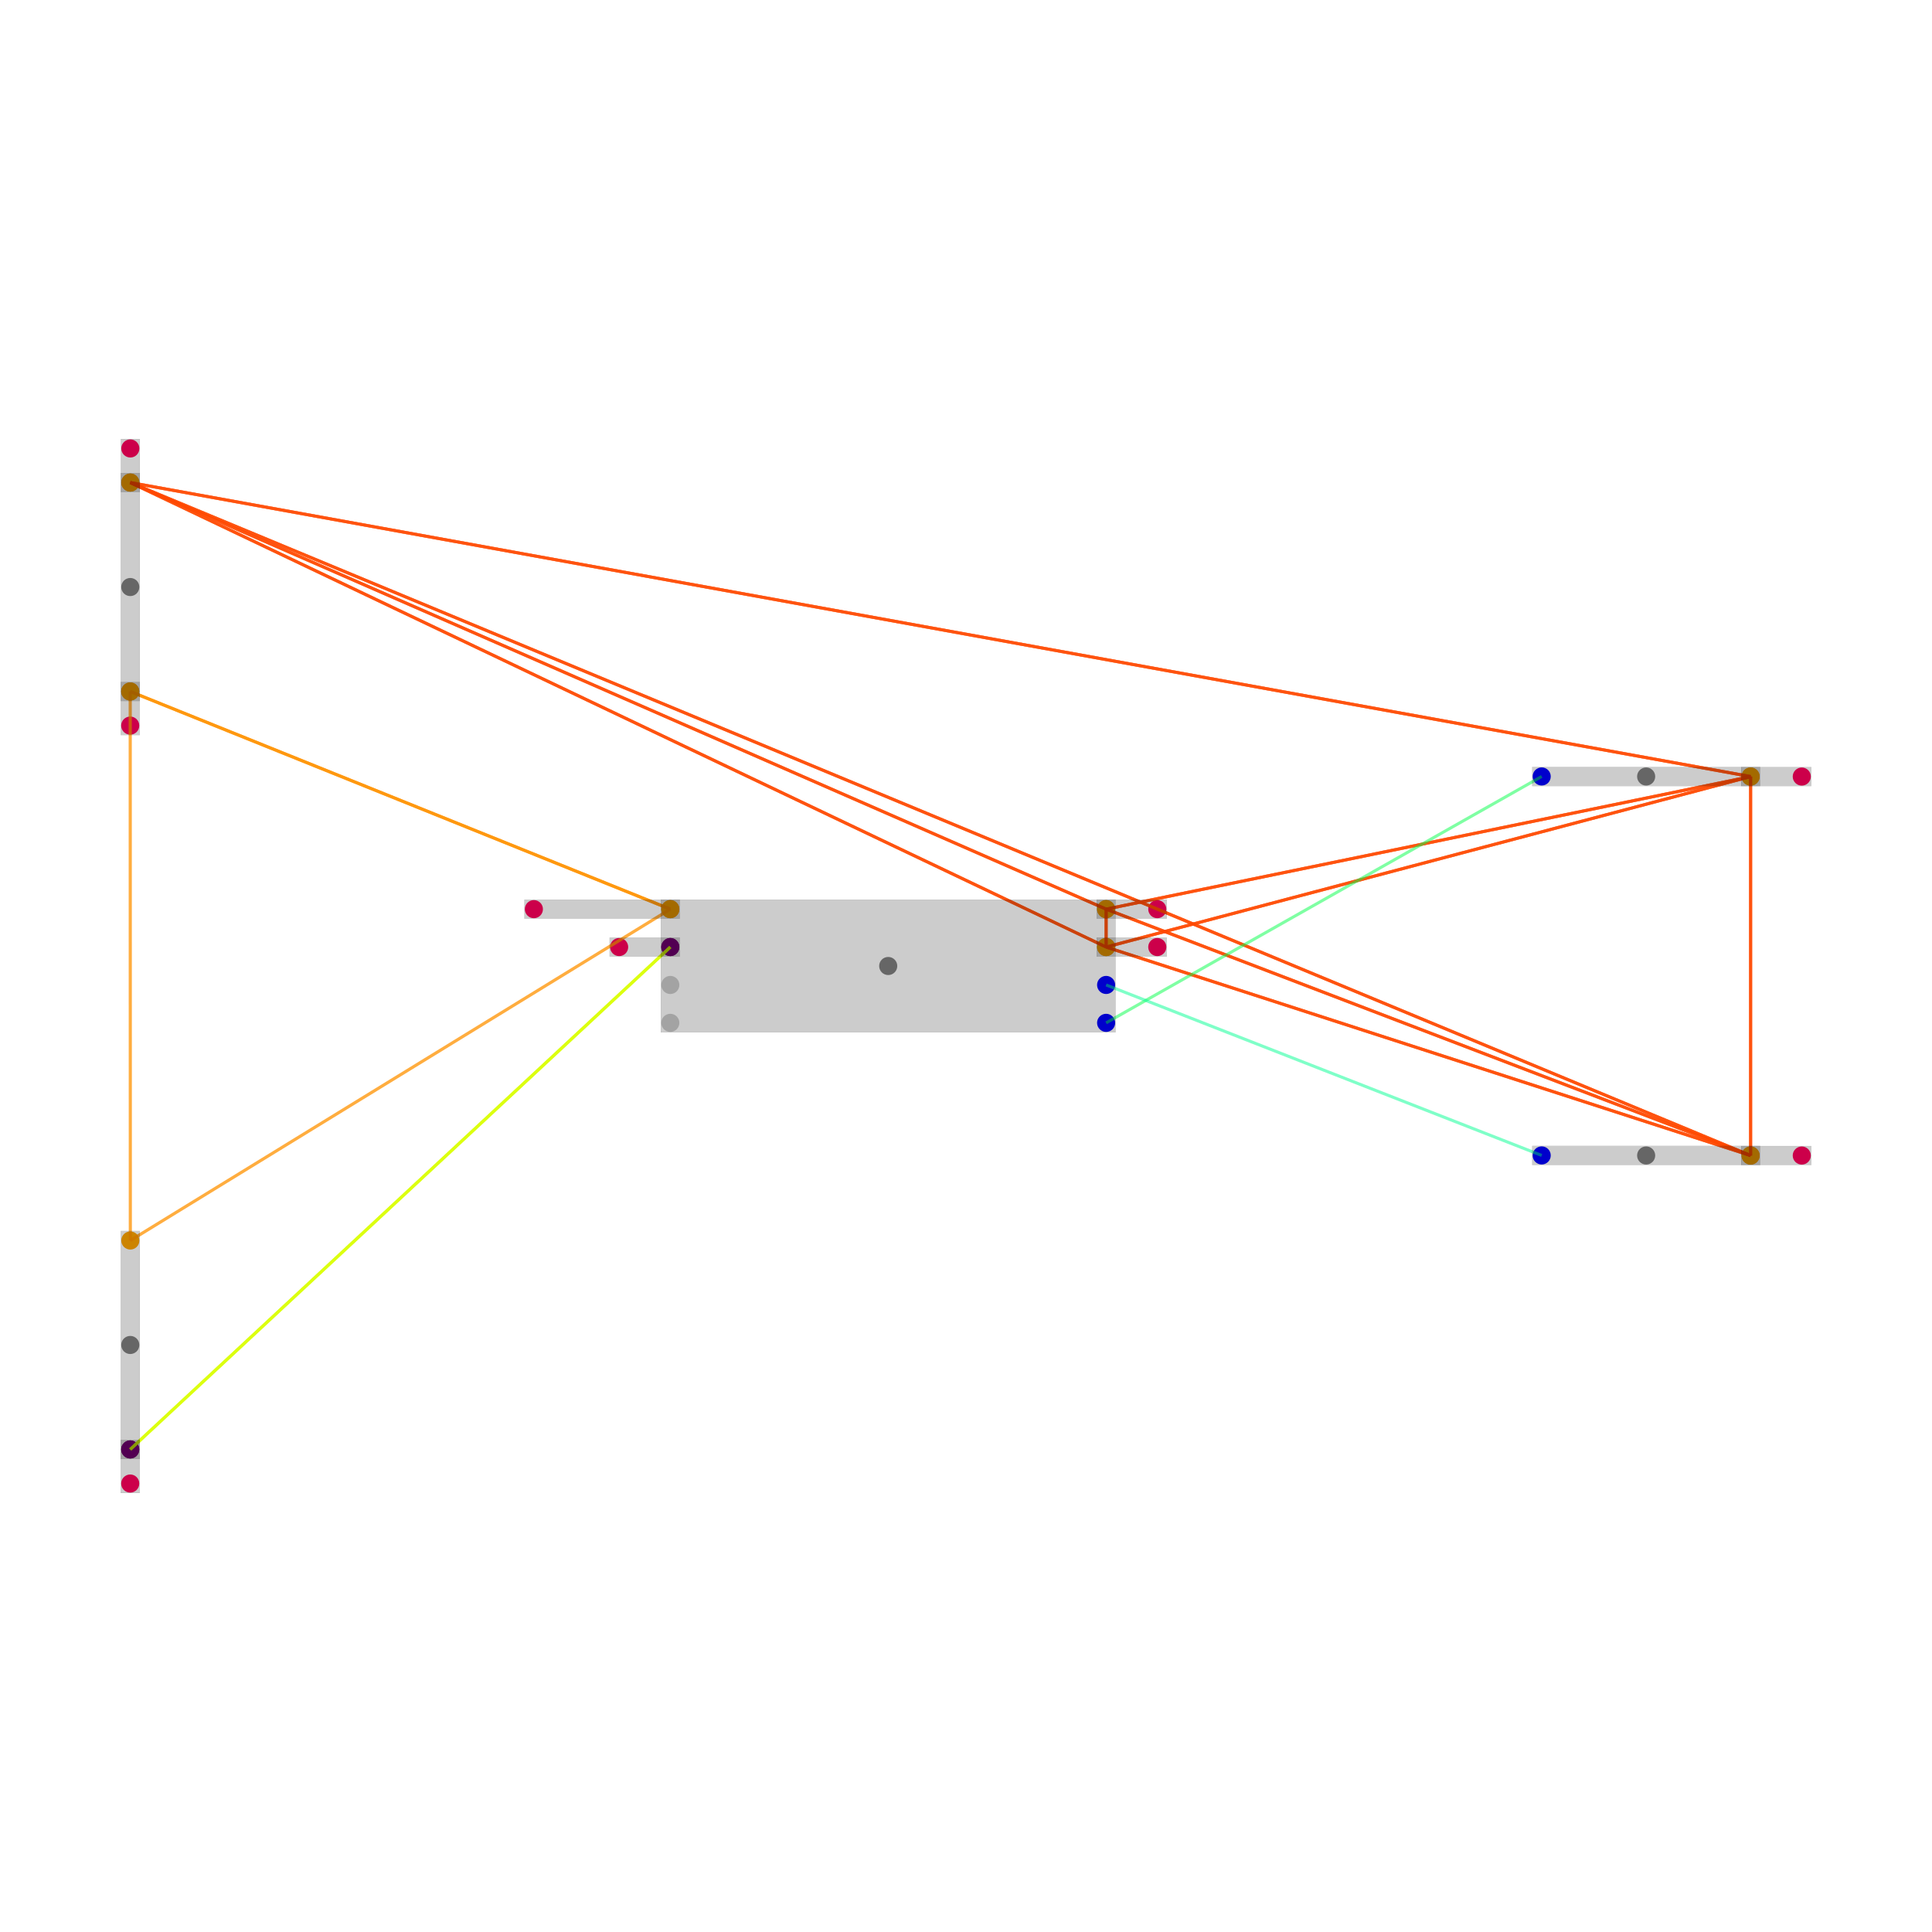
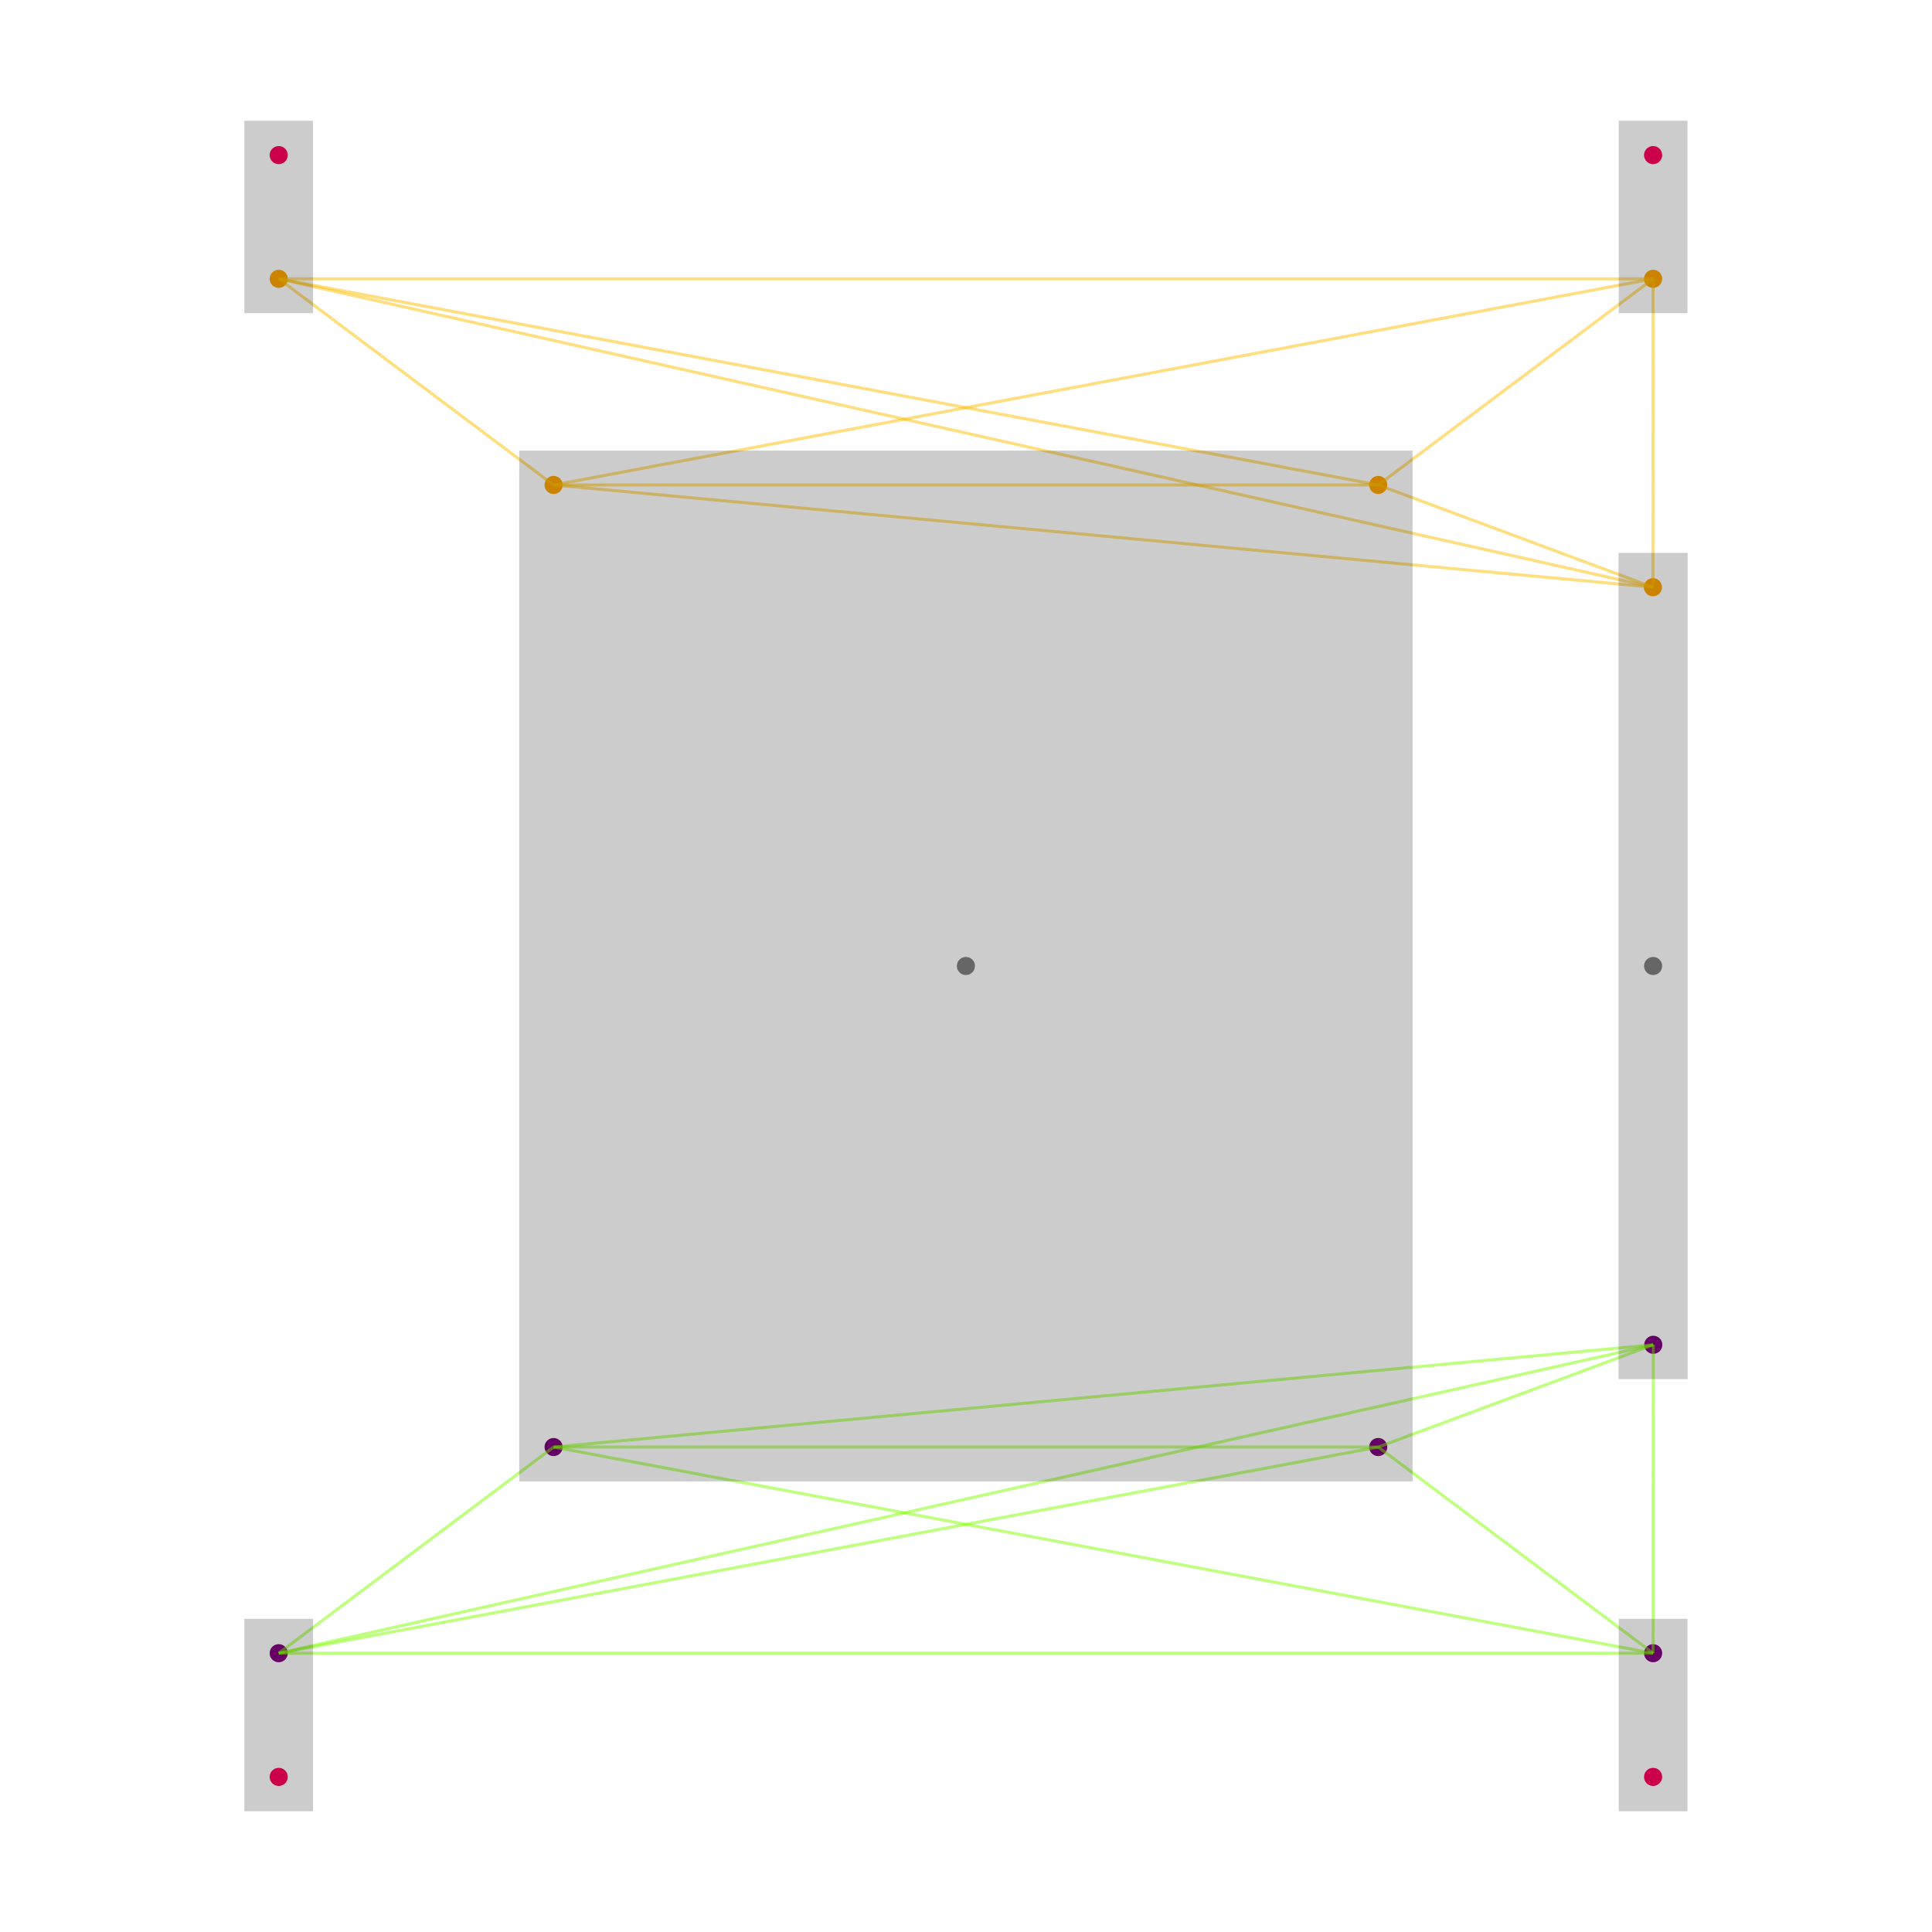
<svg xmlns="http://www.w3.org/2000/svg" width="640" height="640" viewBox="0 0 640 640">
  <rect width="100%" height="100%" fill="white" />
  <g>
-     <circle data-type="point" data-label="schematic_component_0_center component_center center_schematic_component_0" data-x="-4" data-y="2" cx="43.156" cy="194.461" r="3" fill="gray" />
+     <circle data-type="point" data-label="schematic_component_0_center component_center center_schematic_component_0" data-x="0" data-y="0" cx="319.969" cy="320" r="3" fill="gray" />
  </g>
  <g>
-     <circle data-type="point" data-label="schematic_port_0 vcc unnamedsubcircuit174_connectivity_net0" data-x="-3.9997267500000007" data-y="2.5512907" cx="43.173" cy="159.857" r="3" fill="orange" />
+     <circle data-type="point" data-label="schematic_port_0 vcc unnamedsubcircuit12_connectivity_net0" data-x="-0.6000000000000001" data-y="0.7" cx="183.384" cy="160.65" r="3" fill="orange" />
  </g>
  <g>
-     <circle data-type="point" data-label="schematic_port_1 vcc unnamedsubcircuit174_connectivity_net1" data-x="-4.000273249999999" data-y="1.4487092999999998" cx="43.138" cy="229.066" r="3" fill="orange" />
+     <circle data-type="point" data-label="schematic_port_1 gnd unnamedsubcircuit12_connectivity_net1" data-x="-0.6000000000000001" data-y="-0.7" cx="183.384" cy="479.35" r="3" fill="purple" />
  </g>
  <g>
-     <circle data-type="point" data-label="schematic_component_1_center component_center center_schematic_component_1" data-x="-4" data-y="-2" cx="43.156" cy="445.539" r="3" fill="gray" />
+     <circle data-type="point" data-label="schematic_port_2 vcc unnamedsubcircuit12_connectivity_net0" data-x="0.6000000000000001" data-y="0.7" cx="456.554" cy="160.65" r="3" fill="orange" />
  </g>
  <g>
-     <circle data-type="point" data-label="schematic_port_2 vcc unnamedsubcircuit174_connectivity_net1" data-x="-3.9997267500000007" data-y="-1.4487092999999998" cx="43.173" cy="410.934" r="3" fill="orange" />
+     <circle data-type="point" data-label="schematic_port_3 gnd unnamedsubcircuit12_connectivity_net1" data-x="0.6000000000000001" data-y="-0.7" cx="456.554" cy="479.35" r="3" fill="purple" />
  </g>
  <g>
-     <circle data-type="point" data-label="schematic_port_3 gnd unnamedsubcircuit174_connectivity_net2" data-x="-4.000273249999999" data-y="-2.5512907" cx="43.138" cy="480.143" r="3" fill="purple" />
+     <circle data-type="point" data-label="schematic_component_1_center component_center center_schematic_component_1" data-x="1" data-y="0" cx="547.611" cy="320" r="3" fill="gray" />
  </g>
  <g>
-     <circle data-type="point" data-label="schematic_component_2_center component_center center_schematic_component_2" data-x="0" data-y="0" cx="294.233" cy="320" r="3" fill="gray" />
+     <circle data-type="point" data-label="schematic_port_4 vcc unnamedsubcircuit12_connectivity_net0" data-x="0.9997266500000004" data-y="0.5512093000000002" cx="547.549" cy="194.521" r="3" fill="orange" />
  </g>
  <g>
-     <circle data-type="point" data-label="schematic_port_4 vcc unnamedsubcircuit174_connectivity_net1" data-x="-1.15" data-y="0.30000000000000004" cx="222.048" cy="301.169" r="3" fill="orange" />
+     <circle data-type="point" data-label="schematic_port_5 gnd unnamedsubcircuit12_connectivity_net1" data-x="1.0002733499999996" data-y="-0.5512093000000002" cx="547.673" cy="445.479" r="3" fill="purple" />
  </g>
  <g>
-     <circle data-type="point" data-label="schematic_port_5 gnd unnamedsubcircuit174_connectivity_net2" data-x="-1.15" data-y="0.10000000000000003" cx="222.048" cy="313.723" r="3" fill="purple" />
+     <circle data-type="point" data-label="schematic_net_label_0_pin vcc unnamedsubcircuit12_connectivity_net0" data-x="-1" data-y="1" cx="92.327" cy="92.358" r="3" fill="orange" />
  </g>
  <g>
-     <circle data-type="point" data-label="schematic_port_6 not_connected disconnected-0" data-x="-1.15" data-y="-0.09999999999999998" cx="222.048" cy="326.277" r="3" fill="rgba(0, 0, 0, 0.2)" />
+     <circle data-type="point" data-label="schematic_net_label_0_center netlabel_center schematic_net_label_0_center" data-x="-1" data-y="1.18" cx="92.327" cy="51.382" r="3" fill="hsl(338.4, 100%, 50%, 1)" />
  </g>
  <g>
-     <circle data-type="point" data-label="schematic_port_7 not_connected disconnected-1" data-x="-1.15" data-y="-0.30000000000000004" cx="222.048" cy="338.831" r="3" fill="rgba(0, 0, 0, 0.2)" />
+     <circle data-type="point" data-label="schematic_net_label_1_pin gnd unnamedsubcircuit12_connectivity_net1" data-x="-1" data-y="-1" cx="92.327" cy="547.642" r="3" fill="purple" />
  </g>
  <g>
-     <circle data-type="point" data-label="schematic_port_8 normal unnamedsubcircuit174_connectivity_net3" data-x="1.15" data-y="-0.30000000000000004" cx="366.417" cy="338.831" r="3" fill="blue" />
+     <circle data-type="point" data-label="schematic_net_label_1_center netlabel_center schematic_net_label_1_center" data-x="-1" data-y="-1.18" cx="92.327" cy="588.618" r="3" fill="hsl(338.4, 100%, 50%, 1)" />
  </g>
  <g>
-     <circle data-type="point" data-label="schematic_port_9 normal unnamedsubcircuit174_connectivity_net4" data-x="1.15" data-y="-0.10000000000000003" cx="366.417" cy="326.277" r="3" fill="blue" />
+     <circle data-type="point" data-label="schematic_net_label_2_pin vcc unnamedsubcircuit12_connectivity_net0" data-x="1" data-y="1" cx="547.611" cy="92.358" r="3" fill="orange" />
  </g>
  <g>
-     <circle data-type="point" data-label="schematic_port_10 vcc unnamedsubcircuit174_connectivity_net0" data-x="1.15" data-y="0.09999999999999998" cx="366.417" cy="313.723" r="3" fill="orange" />
+     <circle data-type="point" data-label="schematic_net_label_2_center netlabel_center schematic_net_label_2_center" data-x="1" data-y="1.18" cx="547.611" cy="51.382" r="3" fill="hsl(338.4, 100%, 50%, 1)" />
  </g>
  <g>
-     <circle data-type="point" data-label="schematic_port_11 vcc unnamedsubcircuit174_connectivity_net0" data-x="1.15" data-y="0.30000000000000004" cx="366.417" cy="301.169" r="3" fill="orange" />
+     <circle data-type="point" data-label="schematic_net_label_3_pin gnd unnamedsubcircuit12_connectivity_net1" data-x="1" data-y="-1" cx="547.611" cy="547.642" r="3" fill="purple" />
  </g>
  <g>
-     <circle data-type="point" data-label="schematic_component_3_center component_center center_schematic_component_3" data-x="4" data-y="1" cx="545.31" cy="257.231" r="3" fill="gray" />
+     <circle data-type="point" data-label="schematic_net_label_3_center netlabel_center schematic_net_label_3_center" data-x="1" data-y="-1.18" cx="547.611" cy="588.618" r="3" fill="hsl(338.4, 100%, 50%, 1)" />
  </g>
  <g>
-     <circle data-type="point" data-label="schematic_port_12 normal unnamedsubcircuit174_connectivity_net3" data-x="3.4487093" data-y="1.0002732499999993" cx="510.706" cy="257.214" r="3" fill="blue" />
+     <polyline data-points="-0.6000000000000001,0.7 0.6000000000000001,0.7" data-type="line" data-label="" points="183.384,160.65 456.554,160.65" fill="none" stroke="hsl(45, 100%, 50%, 0.5)" stroke-width="1" />
  </g>
  <g>
-     <circle data-type="point" data-label="schematic_port_13 vcc unnamedsubcircuit174_connectivity_net0" data-x="4.5512907" data-y="0.9997267500000007" cx="579.914" cy="257.248" r="3" fill="orange" />
+     <polyline data-points="-0.6000000000000001,0.7 0.9997266500000004,0.5512093000000002" data-type="line" data-label="" points="183.384,160.65 547.549,194.521" fill="none" stroke="hsl(45, 100%, 50%, 0.5)" stroke-width="1" />
  </g>
  <g>
-     <circle data-type="point" data-label="schematic_component_4_center component_center center_schematic_component_4" data-x="4" data-y="-1" cx="545.31" cy="382.769" r="3" fill="gray" />
+     <polyline data-points="-0.6000000000000001,0.7 -1,1" data-type="line" data-label="" points="183.384,160.65 92.327,92.358" fill="none" stroke="hsl(45, 100%, 50%, 0.5)" stroke-width="1" />
  </g>
  <g>
-     <circle data-type="point" data-label="schematic_port_14 normal unnamedsubcircuit174_connectivity_net4" data-x="3.4487093" data-y="-0.9997267500000007" cx="510.706" cy="382.752" r="3" fill="blue" />
+     <polyline data-points="-0.6000000000000001,0.7 1,1" data-type="line" data-label="" points="183.384,160.65 547.611,92.358" fill="none" stroke="hsl(45, 100%, 50%, 0.5)" stroke-width="1" />
  </g>
  <g>
-     <circle data-type="point" data-label="schematic_port_15 vcc unnamedsubcircuit174_connectivity_net0" data-x="4.5512907" data-y="-1.0002732499999993" cx="579.914" cy="382.786" r="3" fill="orange" />
+     <polyline data-points="0.6000000000000001,0.7 0.9997266500000004,0.5512093000000002" data-type="line" data-label="" points="456.554,160.65 547.549,194.521" fill="none" stroke="hsl(45, 100%, 50%, 0.5)" stroke-width="1" />
  </g>
  <g>
-     <circle data-type="point" data-label="schematic_net_label_0_pin vcc unnamedsubcircuit174_connectivity_net0" data-x="-3.9997267500000007" data-y="2.5512907" cx="43.173" cy="159.857" r="3" fill="orange" />
+     <polyline data-points="0.6000000000000001,0.7 -1,1" data-type="line" data-label="" points="456.554,160.65 92.327,92.358" fill="none" stroke="hsl(45, 100%, 50%, 0.5)" stroke-width="1" />
  </g>
  <g>
-     <circle data-type="point" data-label="schematic_net_label_0_center netlabel_center schematic_net_label_0_center" data-x="-3.9997267500000007" data-y="2.7312907" cx="43.173" cy="148.559" r="3" fill="hsl(338.4, 100%, 50%, 1)" />
+     <polyline data-points="0.6000000000000001,0.7 1,1" data-type="line" data-label="" points="456.554,160.65 547.611,92.358" fill="none" stroke="hsl(45, 100%, 50%, 0.5)" stroke-width="1" />
  </g>
  <g>
-     <circle data-type="point" data-label="schematic_net_label_1_pin gnd unnamedsubcircuit174_connectivity_net2" data-x="-4.000273249999999" data-y="-2.5512907" cx="43.138" cy="480.143" r="3" fill="purple" />
+     <polyline data-points="0.9997266500000004,0.5512093000000002 -1,1" data-type="line" data-label="" points="547.549,194.521 92.327,92.358" fill="none" stroke="hsl(45, 100%, 50%, 0.5)" stroke-width="1" />
  </g>
  <g>
-     <circle data-type="point" data-label="schematic_net_label_1_center netlabel_center schematic_net_label_1_center" data-x="-4.000273249999999" data-y="-2.7312907" cx="43.138" cy="491.441" r="3" fill="hsl(338.4, 100%, 50%, 1)" />
+     <polyline data-points="0.9997266500000004,0.5512093000000002 1,1" data-type="line" data-label="" points="547.549,194.521 547.611,92.358" fill="none" stroke="hsl(45, 100%, 50%, 0.5)" stroke-width="1" />
  </g>
  <g>
-     <circle data-type="point" data-label="schematic_net_label_2_pin vcc unnamedsubcircuit174_connectivity_net1" data-x="-4.000273249999999" data-y="1.4487092999999998" cx="43.138" cy="229.066" r="3" fill="orange" />
+     <polyline data-points="-1,1 1,1" data-type="line" data-label="" points="92.327,92.358 547.611,92.358" fill="none" stroke="hsl(45, 100%, 50%, 0.5)" stroke-width="1" />
  </g>
  <g>
-     <circle data-type="point" data-label="schematic_net_label_2_center netlabel_center schematic_net_label_2_center" data-x="-4.000273249999999" data-y="1.2687092999999998" cx="43.138" cy="240.364" r="3" fill="hsl(338.4, 100%, 50%, 1)" />
+     <polyline data-points="-0.6000000000000001,-0.7 0.6000000000000001,-0.7" data-type="line" data-label="" points="183.384,479.35 456.554,479.35" fill="none" stroke="hsl(90, 100%, 50%, 0.5)" stroke-width="1" />
  </g>
  <g>
-     <circle data-type="point" data-label="schematic_net_label_3_pin vcc unnamedsubcircuit174_connectivity_net0" data-x="1.15" data-y="0.30000000000000004" cx="366.417" cy="301.169" r="3" fill="orange" />
+     <polyline data-points="-0.6000000000000001,-0.7 1.0002733499999996,-0.5512093000000002" data-type="line" data-label="" points="183.384,479.35 547.673,445.479" fill="none" stroke="hsl(90, 100%, 50%, 0.5)" stroke-width="1" />
  </g>
  <g>
-     <circle data-type="point" data-label="schematic_net_label_3_center netlabel_center schematic_net_label_3_center" data-x="1.42" data-y="0.30000000000000004" cx="383.365" cy="301.169" r="3" fill="hsl(338.4, 100%, 50%, 1)" />
+     <polyline data-points="-0.6000000000000001,-0.7 -1,-1" data-type="line" data-label="" points="183.384,479.35 92.327,547.642" fill="none" stroke="hsl(90, 100%, 50%, 0.5)" stroke-width="1" />
  </g>
  <g>
-     <circle data-type="point" data-label="schematic_net_label_4_pin gnd unnamedsubcircuit174_connectivity_net2" data-x="-1.15" data-y="0.10000000000000003" cx="222.048" cy="313.723" r="3" fill="purple" />
+     <polyline data-points="-0.6000000000000001,-0.7 1,-1" data-type="line" data-label="" points="183.384,479.35 547.611,547.642" fill="none" stroke="hsl(90, 100%, 50%, 0.5)" stroke-width="1" />
  </g>
  <g>
-     <circle data-type="point" data-label="schematic_net_label_4_center netlabel_center schematic_net_label_4_center" data-x="-1.42" data-y="0.10000000000000003" cx="205.1" cy="313.723" r="3" fill="hsl(338.4, 100%, 50%, 1)" />
+     <polyline data-points="0.6000000000000001,-0.7 1.0002733499999996,-0.5512093000000002" data-type="line" data-label="" points="456.554,479.35 547.673,445.479" fill="none" stroke="hsl(90, 100%, 50%, 0.5)" stroke-width="1" />
  </g>
  <g>
-     <circle data-type="point" data-label="schematic_net_label_5_pin vcc unnamedsubcircuit174_connectivity_net1" data-x="-1.15" data-y="0.30000000000000004" cx="222.048" cy="301.169" r="3" fill="orange" />
+     <polyline data-points="0.6000000000000001,-0.7 -1,-1" data-type="line" data-label="" points="456.554,479.35 92.327,547.642" fill="none" stroke="hsl(90, 100%, 50%, 0.5)" stroke-width="1" />
  </g>
  <g>
-     <circle data-type="point" data-label="schematic_net_label_5_center netlabel_center schematic_net_label_5_center" data-x="-1.8699999999999999" data-y="0.30000000000000004" cx="176.854" cy="301.169" r="3" fill="hsl(338.4, 100%, 50%, 1)" />
+     <polyline data-points="0.6000000000000001,-0.7 1,-1" data-type="line" data-label="" points="456.554,479.35 547.611,547.642" fill="none" stroke="hsl(90, 100%, 50%, 0.5)" stroke-width="1" />
  </g>
  <g>
-     <circle data-type="point" data-label="schematic_net_label_6_pin vcc unnamedsubcircuit174_connectivity_net0" data-x="4.5512907" data-y="0.9997267500000007" cx="579.914" cy="257.248" r="3" fill="orange" />
+     <polyline data-points="1.0002733499999996,-0.5512093000000002 -1,-1" data-type="line" data-label="" points="547.673,445.479 92.327,547.642" fill="none" stroke="hsl(90, 100%, 50%, 0.5)" stroke-width="1" />
  </g>
  <g>
-     <circle data-type="point" data-label="schematic_net_label_6_center netlabel_center schematic_net_label_6_center" data-x="4.8212907000000005" data-y="0.9997267500000007" cx="596.862" cy="257.248" r="3" fill="hsl(338.4, 100%, 50%, 1)" />
+     <polyline data-points="1.0002733499999996,-0.5512093000000002 1,-1" data-type="line" data-label="" points="547.673,445.479 547.611,547.642" fill="none" stroke="hsl(90, 100%, 50%, 0.5)" stroke-width="1" />
  </g>
  <g>
-     <circle data-type="point" data-label="schematic_net_label_7_pin vcc unnamedsubcircuit174_connectivity_net0" data-x="4.5512907" data-y="-1.0002732499999993" cx="579.914" cy="382.786" r="3" fill="orange" />
+     <polyline data-points="-1,-1 1,-1" data-type="line" data-label="" points="92.327,547.642 547.611,547.642" fill="none" stroke="hsl(90, 100%, 50%, 0.5)" stroke-width="1" />
  </g>
  <g>
-     <circle data-type="point" data-label="schematic_net_label_7_center netlabel_center schematic_net_label_7_center" data-x="4.8212907000000005" data-y="-1.0002732499999993" cx="596.862" cy="382.786" r="3" fill="hsl(338.4, 100%, 50%, 1)" />
+     <rect data-type="rect" data-label="schematic_component_0" data-x="0" data-y="0" x="172.001" y="149.268" width="295.935" height="341.463" fill="rgba(0, 0, 0, 0.2)" stroke="black" stroke-width="0.004" />
  </g>
  <g>
-     <circle data-type="point" data-label="schematic_net_label_8_pin vcc unnamedsubcircuit174_connectivity_net0" data-x="1.15" data-y="0.09999999999999998" cx="366.417" cy="313.723" r="3" fill="orange" />
+     <rect data-type="rect" data-label="schematic_component_1" data-x="1" data-y="0" x="536.167" y="183.139" width="22.889" height="273.721" fill="rgba(0, 0, 0, 0.2)" stroke="black" stroke-width="0.004" />
  </g>
  <g>
-     <circle data-type="point" data-label="schematic_net_label_8_center netlabel_center schematic_net_label_8_center" data-x="1.42" data-y="0.09999999999999998" cx="383.365" cy="313.723" r="3" fill="hsl(338.4, 100%, 50%, 1)" />
+     <rect data-type="rect" data-label="schematic_net_label_0" data-x="-1" data-y="1.0899999999999999" x="80.944" y="40" width="22.764" height="63.74" fill="rgba(0, 0, 0, 0.2)" stroke="black" stroke-width="0.004" />
  </g>
  <g>
-     <polyline data-points="-3.9997267500000007,2.5512907 1.15,0.09999999999999998" data-type="line" data-label="" points="43.173,159.857 366.417,313.723" fill="none" stroke="hsl(17.143, 100%, 50%, 0.5)" stroke-width="1" />
+     <rect data-type="rect" data-label="schematic_net_label_1" data-x="-1" data-y="-1.0899999999999999" x="80.944" y="536.26" width="22.764" height="63.74" fill="rgba(0, 0, 0, 0.2)" stroke="black" stroke-width="0.004" />
  </g>
  <g>
-     <polyline data-points="-3.9997267500000007,2.5512907 1.15,0.30000000000000004" data-type="line" data-label="" points="43.173,159.857 366.417,301.169" fill="none" stroke="hsl(17.143, 100%, 50%, 0.5)" stroke-width="1" />
+     <rect data-type="rect" data-label="schematic_net_label_2" data-x="1" data-y="1.0899999999999999" x="536.229" y="40" width="22.764" height="63.74" fill="rgba(0, 0, 0, 0.2)" stroke="black" stroke-width="0.004" />
  </g>
  <g>
-     <polyline data-points="-3.9997267500000007,2.5512907 4.5512907,0.9997267500000007" data-type="line" data-label="" points="43.173,159.857 579.914,257.248" fill="none" stroke="hsl(17.143, 100%, 50%, 0.5)" stroke-width="1" />
-   </g>
-   <g>
-     <polyline data-points="-3.9997267500000007,2.5512907 4.5512907,-1.0002732499999993" data-type="line" data-label="" points="43.173,159.857 579.914,382.786" fill="none" stroke="hsl(17.143, 100%, 50%, 0.5)" stroke-width="1" />
-   </g>
-   <g>
-     <polyline data-points="-3.9997267500000007,2.5512907 -3.9997267500000007,2.5512907" data-type="line" data-label="" points="43.173,159.857 43.173,159.857" fill="none" stroke="hsl(17.143, 100%, 50%, 0.5)" stroke-width="1" />
-   </g>
-   <g>
-     <polyline data-points="-3.9997267500000007,2.5512907 1.15,0.30000000000000004" data-type="line" data-label="" points="43.173,159.857 366.417,301.169" fill="none" stroke="hsl(17.143, 100%, 50%, 0.5)" stroke-width="1" />
-   </g>
-   <g>
-     <polyline data-points="-3.9997267500000007,2.5512907 4.5512907,0.9997267500000007" data-type="line" data-label="" points="43.173,159.857 579.914,257.248" fill="none" stroke="hsl(17.143, 100%, 50%, 0.5)" stroke-width="1" />
-   </g>
-   <g>
-     <polyline data-points="-3.9997267500000007,2.5512907 4.5512907,-1.0002732499999993" data-type="line" data-label="" points="43.173,159.857 579.914,382.786" fill="none" stroke="hsl(17.143, 100%, 50%, 0.5)" stroke-width="1" />
-   </g>
-   <g>
-     <polyline data-points="-3.9997267500000007,2.5512907 1.15,0.09999999999999998" data-type="line" data-label="" points="43.173,159.857 366.417,313.723" fill="none" stroke="hsl(17.143, 100%, 50%, 0.5)" stroke-width="1" />
-   </g>
-   <g>
-     <polyline data-points="1.15,0.09999999999999998 1.15,0.30000000000000004" data-type="line" data-label="" points="366.417,313.723 366.417,301.169" fill="none" stroke="hsl(17.143, 100%, 50%, 0.5)" stroke-width="1" />
-   </g>
-   <g>
-     <polyline data-points="1.15,0.09999999999999998 4.5512907,0.9997267500000007" data-type="line" data-label="" points="366.417,313.723 579.914,257.248" fill="none" stroke="hsl(17.143, 100%, 50%, 0.5)" stroke-width="1" />
-   </g>
-   <g>
-     <polyline data-points="1.15,0.09999999999999998 4.5512907,-1.0002732499999993" data-type="line" data-label="" points="366.417,313.723 579.914,382.786" fill="none" stroke="hsl(17.143, 100%, 50%, 0.5)" stroke-width="1" />
-   </g>
-   <g>
-     <polyline data-points="1.15,0.09999999999999998 -3.9997267500000007,2.5512907" data-type="line" data-label="" points="366.417,313.723 43.173,159.857" fill="none" stroke="hsl(17.143, 100%, 50%, 0.5)" stroke-width="1" />
-   </g>
-   <g>
-     <polyline data-points="1.15,0.09999999999999998 1.15,0.30000000000000004" data-type="line" data-label="" points="366.417,313.723 366.417,301.169" fill="none" stroke="hsl(17.143, 100%, 50%, 0.5)" stroke-width="1" />
-   </g>
-   <g>
-     <polyline data-points="1.15,0.09999999999999998 4.5512907,0.9997267500000007" data-type="line" data-label="" points="366.417,313.723 579.914,257.248" fill="none" stroke="hsl(17.143, 100%, 50%, 0.5)" stroke-width="1" />
-   </g>
-   <g>
-     <polyline data-points="1.15,0.09999999999999998 4.5512907,-1.0002732499999993" data-type="line" data-label="" points="366.417,313.723 579.914,382.786" fill="none" stroke="hsl(17.143, 100%, 50%, 0.5)" stroke-width="1" />
-   </g>
-   <g>
-     <polyline data-points="1.15,0.09999999999999998 1.15,0.09999999999999998" data-type="line" data-label="" points="366.417,313.723 366.417,313.723" fill="none" stroke="hsl(17.143, 100%, 50%, 0.5)" stroke-width="1" />
-   </g>
-   <g>
-     <polyline data-points="1.15,0.30000000000000004 4.5512907,0.9997267500000007" data-type="line" data-label="" points="366.417,301.169 579.914,257.248" fill="none" stroke="hsl(17.143, 100%, 50%, 0.5)" stroke-width="1" />
-   </g>
-   <g>
-     <polyline data-points="1.15,0.30000000000000004 4.5512907,-1.0002732499999993" data-type="line" data-label="" points="366.417,301.169 579.914,382.786" fill="none" stroke="hsl(17.143, 100%, 50%, 0.5)" stroke-width="1" />
-   </g>
-   <g>
-     <polyline data-points="1.15,0.30000000000000004 -3.9997267500000007,2.5512907" data-type="line" data-label="" points="366.417,301.169 43.173,159.857" fill="none" stroke="hsl(17.143, 100%, 50%, 0.5)" stroke-width="1" />
-   </g>
-   <g>
-     <polyline data-points="1.15,0.30000000000000004 1.15,0.30000000000000004" data-type="line" data-label="" points="366.417,301.169 366.417,301.169" fill="none" stroke="hsl(17.143, 100%, 50%, 0.5)" stroke-width="1" />
-   </g>
-   <g>
-     <polyline data-points="1.15,0.30000000000000004 4.5512907,0.9997267500000007" data-type="line" data-label="" points="366.417,301.169 579.914,257.248" fill="none" stroke="hsl(17.143, 100%, 50%, 0.5)" stroke-width="1" />
-   </g>
-   <g>
-     <polyline data-points="1.15,0.30000000000000004 4.5512907,-1.0002732499999993" data-type="line" data-label="" points="366.417,301.169 579.914,382.786" fill="none" stroke="hsl(17.143, 100%, 50%, 0.5)" stroke-width="1" />
-   </g>
-   <g>
-     <polyline data-points="1.15,0.30000000000000004 1.15,0.09999999999999998" data-type="line" data-label="" points="366.417,301.169 366.417,313.723" fill="none" stroke="hsl(17.143, 100%, 50%, 0.5)" stroke-width="1" />
-   </g>
-   <g>
-     <polyline data-points="4.5512907,0.9997267500000007 4.5512907,-1.0002732499999993" data-type="line" data-label="" points="579.914,257.248 579.914,382.786" fill="none" stroke="hsl(17.143, 100%, 50%, 0.5)" stroke-width="1" />
-   </g>
-   <g>
-     <polyline data-points="4.5512907,0.9997267500000007 -3.9997267500000007,2.5512907" data-type="line" data-label="" points="579.914,257.248 43.173,159.857" fill="none" stroke="hsl(17.143, 100%, 50%, 0.5)" stroke-width="1" />
-   </g>
-   <g>
-     <polyline data-points="4.5512907,0.9997267500000007 1.15,0.30000000000000004" data-type="line" data-label="" points="579.914,257.248 366.417,301.169" fill="none" stroke="hsl(17.143, 100%, 50%, 0.5)" stroke-width="1" />
-   </g>
-   <g>
-     <polyline data-points="4.5512907,0.9997267500000007 4.5512907,0.9997267500000007" data-type="line" data-label="" points="579.914,257.248 579.914,257.248" fill="none" stroke="hsl(17.143, 100%, 50%, 0.5)" stroke-width="1" />
-   </g>
-   <g>
-     <polyline data-points="4.5512907,0.9997267500000007 4.5512907,-1.0002732499999993" data-type="line" data-label="" points="579.914,257.248 579.914,382.786" fill="none" stroke="hsl(17.143, 100%, 50%, 0.5)" stroke-width="1" />
-   </g>
-   <g>
-     <polyline data-points="4.5512907,0.9997267500000007 1.15,0.09999999999999998" data-type="line" data-label="" points="579.914,257.248 366.417,313.723" fill="none" stroke="hsl(17.143, 100%, 50%, 0.5)" stroke-width="1" />
-   </g>
-   <g>
-     <polyline data-points="4.5512907,-1.0002732499999993 -3.9997267500000007,2.5512907" data-type="line" data-label="" points="579.914,382.786 43.173,159.857" fill="none" stroke="hsl(17.143, 100%, 50%, 0.5)" stroke-width="1" />
-   </g>
-   <g>
-     <polyline data-points="4.5512907,-1.0002732499999993 1.15,0.30000000000000004" data-type="line" data-label="" points="579.914,382.786 366.417,301.169" fill="none" stroke="hsl(17.143, 100%, 50%, 0.5)" stroke-width="1" />
-   </g>
-   <g>
-     <polyline data-points="4.5512907,-1.0002732499999993 4.5512907,0.9997267500000007" data-type="line" data-label="" points="579.914,382.786 579.914,257.248" fill="none" stroke="hsl(17.143, 100%, 50%, 0.5)" stroke-width="1" />
-   </g>
-   <g>
-     <polyline data-points="4.5512907,-1.0002732499999993 4.5512907,-1.0002732499999993" data-type="line" data-label="" points="579.914,382.786 579.914,382.786" fill="none" stroke="hsl(17.143, 100%, 50%, 0.5)" stroke-width="1" />
-   </g>
-   <g>
-     <polyline data-points="4.5512907,-1.0002732499999993 1.15,0.09999999999999998" data-type="line" data-label="" points="579.914,382.786 366.417,313.723" fill="none" stroke="hsl(17.143, 100%, 50%, 0.5)" stroke-width="1" />
-   </g>
-   <g>
-     <polyline data-points="-3.9997267500000007,2.5512907 1.15,0.30000000000000004" data-type="line" data-label="" points="43.173,159.857 366.417,301.169" fill="none" stroke="hsl(17.143, 100%, 50%, 0.5)" stroke-width="1" />
-   </g>
-   <g>
-     <polyline data-points="-3.9997267500000007,2.5512907 4.5512907,0.9997267500000007" data-type="line" data-label="" points="43.173,159.857 579.914,257.248" fill="none" stroke="hsl(17.143, 100%, 50%, 0.5)" stroke-width="1" />
-   </g>
-   <g>
-     <polyline data-points="-3.9997267500000007,2.5512907 4.5512907,-1.0002732499999993" data-type="line" data-label="" points="43.173,159.857 579.914,382.786" fill="none" stroke="hsl(17.143, 100%, 50%, 0.5)" stroke-width="1" />
-   </g>
-   <g>
-     <polyline data-points="-3.9997267500000007,2.5512907 1.15,0.09999999999999998" data-type="line" data-label="" points="43.173,159.857 366.417,313.723" fill="none" stroke="hsl(17.143, 100%, 50%, 0.5)" stroke-width="1" />
-   </g>
-   <g>
-     <polyline data-points="1.15,0.30000000000000004 4.5512907,0.9997267500000007" data-type="line" data-label="" points="366.417,301.169 579.914,257.248" fill="none" stroke="hsl(17.143, 100%, 50%, 0.5)" stroke-width="1" />
-   </g>
-   <g>
-     <polyline data-points="1.15,0.30000000000000004 4.5512907,-1.0002732499999993" data-type="line" data-label="" points="366.417,301.169 579.914,382.786" fill="none" stroke="hsl(17.143, 100%, 50%, 0.5)" stroke-width="1" />
-   </g>
-   <g>
-     <polyline data-points="1.15,0.30000000000000004 1.15,0.09999999999999998" data-type="line" data-label="" points="366.417,301.169 366.417,313.723" fill="none" stroke="hsl(17.143, 100%, 50%, 0.5)" stroke-width="1" />
-   </g>
-   <g>
-     <polyline data-points="4.5512907,0.9997267500000007 4.5512907,-1.0002732499999993" data-type="line" data-label="" points="579.914,257.248 579.914,382.786" fill="none" stroke="hsl(17.143, 100%, 50%, 0.5)" stroke-width="1" />
-   </g>
-   <g>
-     <polyline data-points="4.5512907,0.9997267500000007 1.15,0.09999999999999998" data-type="line" data-label="" points="579.914,257.248 366.417,313.723" fill="none" stroke="hsl(17.143, 100%, 50%, 0.5)" stroke-width="1" />
-   </g>
-   <g>
-     <polyline data-points="4.5512907,-1.0002732499999993 1.15,0.09999999999999998" data-type="line" data-label="" points="579.914,382.786 366.417,313.723" fill="none" stroke="hsl(17.143, 100%, 50%, 0.5)" stroke-width="1" />
-   </g>
-   <g>
-     <polyline data-points="-4.000273249999999,1.4487092999999998 -3.9997267500000007,-1.4487092999999998" data-type="line" data-label="" points="43.138,229.066 43.173,410.934" fill="none" stroke="hsl(34.286, 100%, 50%, 0.5)" stroke-width="1" />
-   </g>
-   <g>
-     <polyline data-points="-4.000273249999999,1.4487092999999998 -1.15,0.30000000000000004" data-type="line" data-label="" points="43.138,229.066 222.048,301.169" fill="none" stroke="hsl(34.286, 100%, 50%, 0.5)" stroke-width="1" />
-   </g>
-   <g>
-     <polyline data-points="-4.000273249999999,1.4487092999999998 -4.000273249999999,1.4487092999999998" data-type="line" data-label="" points="43.138,229.066 43.138,229.066" fill="none" stroke="hsl(34.286, 100%, 50%, 0.5)" stroke-width="1" />
-   </g>
-   <g>
-     <polyline data-points="-4.000273249999999,1.4487092999999998 -1.15,0.30000000000000004" data-type="line" data-label="" points="43.138,229.066 222.048,301.169" fill="none" stroke="hsl(34.286, 100%, 50%, 0.5)" stroke-width="1" />
-   </g>
-   <g>
-     <polyline data-points="-3.9997267500000007,-1.4487092999999998 -1.15,0.30000000000000004" data-type="line" data-label="" points="43.173,410.934 222.048,301.169" fill="none" stroke="hsl(34.286, 100%, 50%, 0.5)" stroke-width="1" />
-   </g>
-   <g>
-     <polyline data-points="-3.9997267500000007,-1.4487092999999998 -4.000273249999999,1.4487092999999998" data-type="line" data-label="" points="43.173,410.934 43.138,229.066" fill="none" stroke="hsl(34.286, 100%, 50%, 0.5)" stroke-width="1" />
-   </g>
-   <g>
-     <polyline data-points="-3.9997267500000007,-1.4487092999999998 -1.15,0.30000000000000004" data-type="line" data-label="" points="43.173,410.934 222.048,301.169" fill="none" stroke="hsl(34.286, 100%, 50%, 0.5)" stroke-width="1" />
-   </g>
-   <g>
-     <polyline data-points="-1.15,0.30000000000000004 -4.000273249999999,1.4487092999999998" data-type="line" data-label="" points="222.048,301.169 43.138,229.066" fill="none" stroke="hsl(34.286, 100%, 50%, 0.5)" stroke-width="1" />
-   </g>
-   <g>
-     <polyline data-points="-1.15,0.30000000000000004 -1.15,0.30000000000000004" data-type="line" data-label="" points="222.048,301.169 222.048,301.169" fill="none" stroke="hsl(34.286, 100%, 50%, 0.5)" stroke-width="1" />
-   </g>
-   <g>
-     <polyline data-points="-4.000273249999999,1.4487092999999998 -1.15,0.30000000000000004" data-type="line" data-label="" points="43.138,229.066 222.048,301.169" fill="none" stroke="hsl(34.286, 100%, 50%, 0.5)" stroke-width="1" />
-   </g>
-   <g>
-     <polyline data-points="-4.000273249999999,-2.5512907 -1.15,0.10000000000000003" data-type="line" data-label="" points="43.138,480.143 222.048,313.723" fill="none" stroke="hsl(68.571, 100%, 50%, 0.5)" stroke-width="1" />
-   </g>
-   <g>
-     <polyline data-points="-4.000273249999999,-2.5512907 -4.000273249999999,-2.5512907" data-type="line" data-label="" points="43.138,480.143 43.138,480.143" fill="none" stroke="hsl(68.571, 100%, 50%, 0.5)" stroke-width="1" />
-   </g>
-   <g>
-     <polyline data-points="-4.000273249999999,-2.5512907 -1.15,0.10000000000000003" data-type="line" data-label="" points="43.138,480.143 222.048,313.723" fill="none" stroke="hsl(68.571, 100%, 50%, 0.5)" stroke-width="1" />
-   </g>
-   <g>
-     <polyline data-points="-1.15,0.10000000000000003 -4.000273249999999,-2.5512907" data-type="line" data-label="" points="222.048,313.723 43.138,480.143" fill="none" stroke="hsl(68.571, 100%, 50%, 0.5)" stroke-width="1" />
-   </g>
-   <g>
-     <polyline data-points="-1.15,0.10000000000000003 -1.15,0.10000000000000003" data-type="line" data-label="" points="222.048,313.723 222.048,313.723" fill="none" stroke="hsl(68.571, 100%, 50%, 0.5)" stroke-width="1" />
-   </g>
-   <g>
-     <polyline data-points="-4.000273249999999,-2.5512907 -1.15,0.10000000000000003" data-type="line" data-label="" points="43.138,480.143 222.048,313.723" fill="none" stroke="hsl(68.571, 100%, 50%, 0.5)" stroke-width="1" />
-   </g>
-   <g>
-     <polyline data-points="1.15,-0.30000000000000004 3.4487093,1.0002732499999993" data-type="line" data-label="" points="366.417,338.831 510.706,257.214" fill="none" stroke="hsl(137.143, 100%, 50%, 0.5)" stroke-width="1" />
-   </g>
-   <g>
-     <polyline data-points="1.15,-0.10000000000000003 3.4487093,-0.9997267500000007" data-type="line" data-label="" points="366.417,326.277 510.706,382.752" fill="none" stroke="hsl(154.286, 100%, 50%, 0.5)" stroke-width="1" />
-   </g>
-   <g>
-     <rect data-type="rect" data-label="schematic_component_0" data-x="-4" data-y="2" x="40" y="156.719" width="6.311" height="75.485" fill="rgba(0, 0, 0, 0.2)" stroke="black" stroke-width="0.016" />
-   </g>
-   <g>
-     <rect data-type="rect" data-label="schematic_component_1" data-x="-4" data-y="-2" x="40" y="407.796" width="6.311" height="75.485" fill="rgba(0, 0, 0, 0.2)" stroke="black" stroke-width="0.016" />
-   </g>
-   <g>
-     <rect data-type="rect" data-label="schematic_component_2" data-x="0" data-y="0" x="218.91" y="298.031" width="150.646" height="43.938" fill="rgba(0, 0, 0, 0.2)" stroke="black" stroke-width="0.016" />
-   </g>
-   <g>
-     <rect data-type="rect" data-label="schematic_component_3" data-x="4" data-y="1" x="507.567" y="254.075" width="75.485" height="6.311" fill="rgba(0, 0, 0, 0.2)" stroke="black" stroke-width="0.016" />
-   </g>
-   <g>
-     <rect data-type="rect" data-label="schematic_component_4" data-x="4" data-y="-1" x="507.567" y="379.614" width="75.485" height="6.311" fill="rgba(0, 0, 0, 0.2)" stroke="black" stroke-width="0.016" />
-   </g>
-   <g>
-     <rect data-type="rect" data-label="schematic_net_label_0" data-x="-3.9997267500000007" data-y="2.6412907" x="40.034" y="145.42" width="6.277" height="17.575" fill="rgba(0, 0, 0, 0.2)" stroke="black" stroke-width="0.016" />
-   </g>
-   <g>
-     <rect data-type="rect" data-label="schematic_net_label_1" data-x="-4.000273249999999" data-y="-2.6412907" x="40" y="477.004" width="6.277" height="17.575" fill="rgba(0, 0, 0, 0.2)" stroke="black" stroke-width="0.016" />
-   </g>
-   <g>
-     <rect data-type="rect" data-label="schematic_net_label_2" data-x="-4.000273249999999" data-y="1.3587092999999997" x="40" y="225.927" width="6.277" height="17.575" fill="rgba(0, 0, 0, 0.2)" stroke="black" stroke-width="0.016" />
-   </g>
-   <g>
-     <rect data-type="rect" data-label="schematic_net_label_3" data-x="1.285" data-y="0.30000000000000004" x="363.279" y="298.031" width="23.225" height="6.277" fill="rgba(0, 0, 0, 0.2)" stroke="black" stroke-width="0.016" />
-   </g>
-   <g>
-     <rect data-type="rect" data-label="schematic_net_label_4" data-x="-1.285" data-y="0.10000000000000003" x="201.962" y="310.585" width="23.225" height="6.277" fill="rgba(0, 0, 0, 0.2)" stroke="black" stroke-width="0.016" />
-   </g>
-   <g>
-     <rect data-type="rect" data-label="schematic_net_label_5" data-x="-1.5099999999999998" data-y="0.30000000000000004" x="173.716" y="298.031" width="51.471" height="6.277" fill="rgba(0, 0, 0, 0.2)" stroke="black" stroke-width="0.016" />
-   </g>
-   <g>
-     <rect data-type="rect" data-label="schematic_net_label_6" data-x="4.686290700000001" data-y="0.9997267500000007" x="576.775" y="254.109" width="23.225" height="6.277" fill="rgba(0, 0, 0, 0.2)" stroke="black" stroke-width="0.016" />
-   </g>
-   <g>
-     <rect data-type="rect" data-label="schematic_net_label_7" data-x="4.686290700000001" data-y="-1.0002732499999993" x="576.775" y="379.648" width="23.225" height="6.277" fill="rgba(0, 0, 0, 0.2)" stroke="black" stroke-width="0.016" />
-   </g>
-   <g>
-     <rect data-type="rect" data-label="schematic_net_label_8" data-x="1.285" data-y="0.09999999999999998" x="363.279" y="310.585" width="23.225" height="6.277" fill="rgba(0, 0, 0, 0.2)" stroke="black" stroke-width="0.016" />
+     <rect data-type="rect" data-label="schematic_net_label_3" data-x="1" data-y="-1.0899999999999999" x="536.229" y="536.26" width="22.764" height="63.74" fill="rgba(0, 0, 0, 0.2)" stroke="black" stroke-width="0.004" />
  </g>
  <g id="crosshair" style="display: none">
    <line id="crosshair-h" y1="0" y2="640" stroke="#666" stroke-width="0.5" />
    <line id="crosshair-v" x1="0" x2="640" stroke="#666" stroke-width="0.5" />
    <text id="coordinates" font-family="monospace" font-size="12" fill="#666" />
  </g>
</svg>
